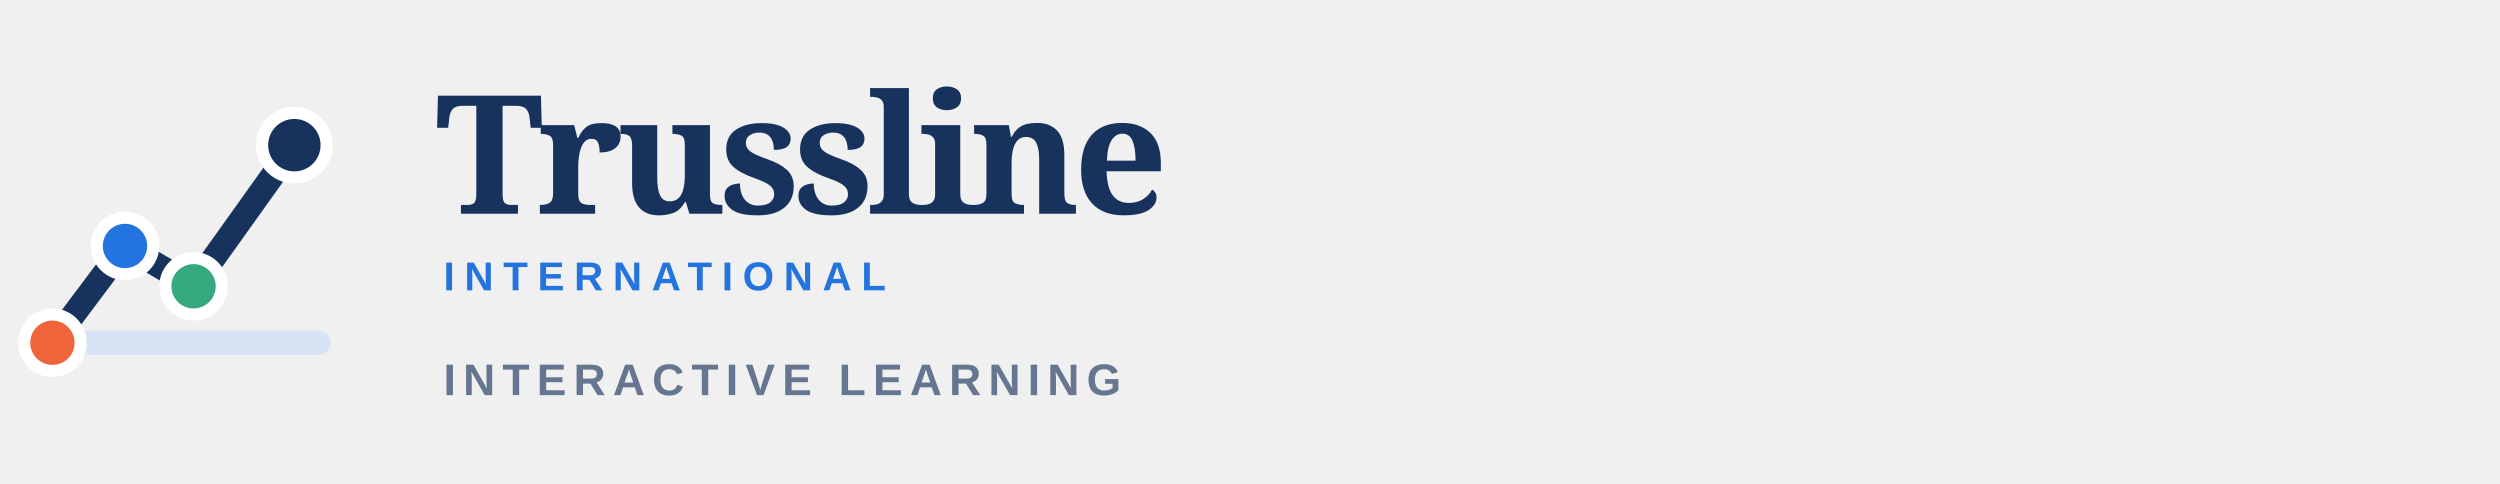
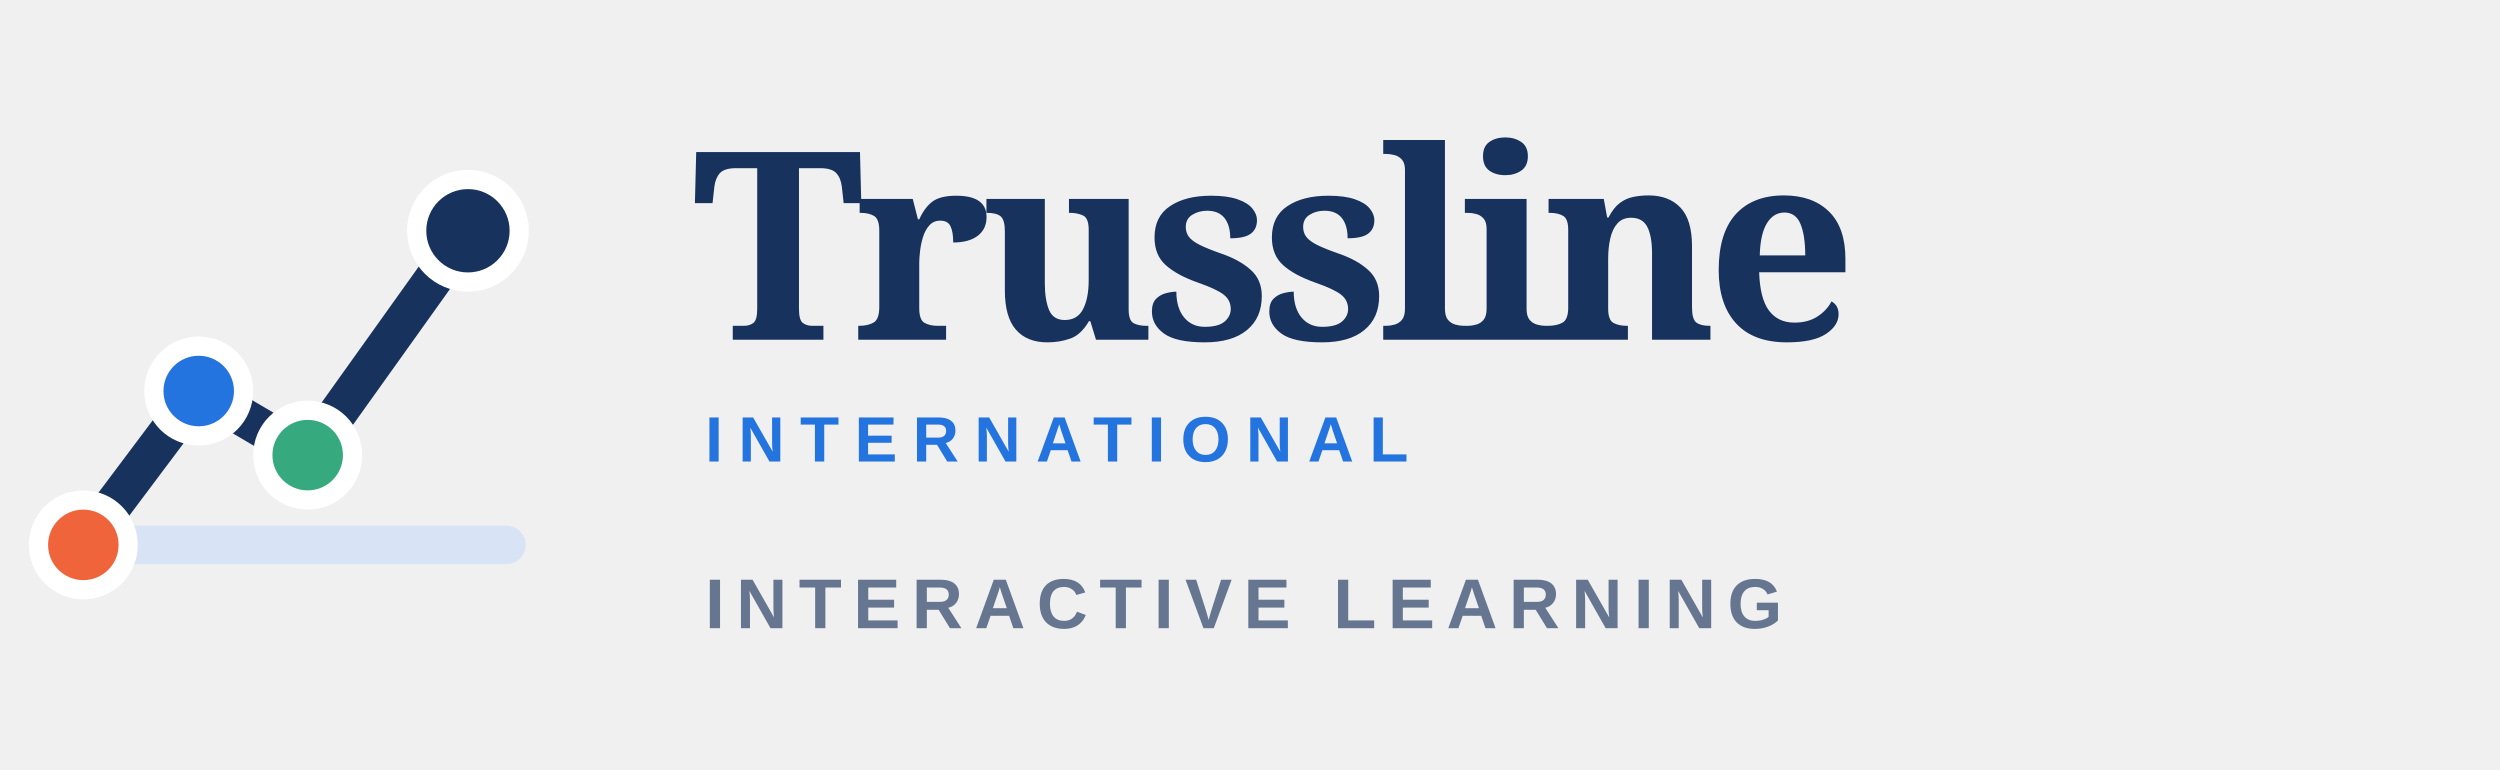
- <svg xmlns="http://www.w3.org/2000/svg" viewBox="0 0 620 120" role="img" aria-labelledby="title desc">
+ <svg xmlns="http://www.w3.org/2000/svg" viewBox="0 0 390 120" role="img" aria-labelledby="title desc">
  <g transform="translate(5 18)" fill="none" stroke-linecap="round" stroke-linejoin="round">
    <path d="M8 67 26 43l17 10 25-35" stroke="#17325d" stroke-width="6" />
    <path d="M8 67h66" stroke="#d8e3f5" stroke-width="6" />
    <circle cx="8" cy="67" r="7" fill="#f0643b" stroke="white" stroke-width="3" />
    <circle cx="26" cy="43" r="7" fill="#2474df" stroke="white" stroke-width="3" />
    <circle cx="43" cy="53" r="7" fill="#36a97f" stroke="white" stroke-width="3" />
    <circle cx="68" cy="18" r="8" fill="#17325d" stroke="white" stroke-width="3" />
  </g>
  <text x="108" y="53" fill="#17325d" font-family="Georgia,serif" font-size="41" font-weight="700" letter-spacing="-1.7">Trussline</text>
  <text x="110" y="72" fill="#2474df" font-family="Arial,sans-serif" font-size="10" font-weight="800" letter-spacing="2.4">INTERNATIONAL</text>
  <text x="110" y="98" fill="#667690" font-family="Arial,sans-serif" font-size="11" font-weight="700" letter-spacing="1.8">INTERACTIVE LEARNING</text>
</svg>
